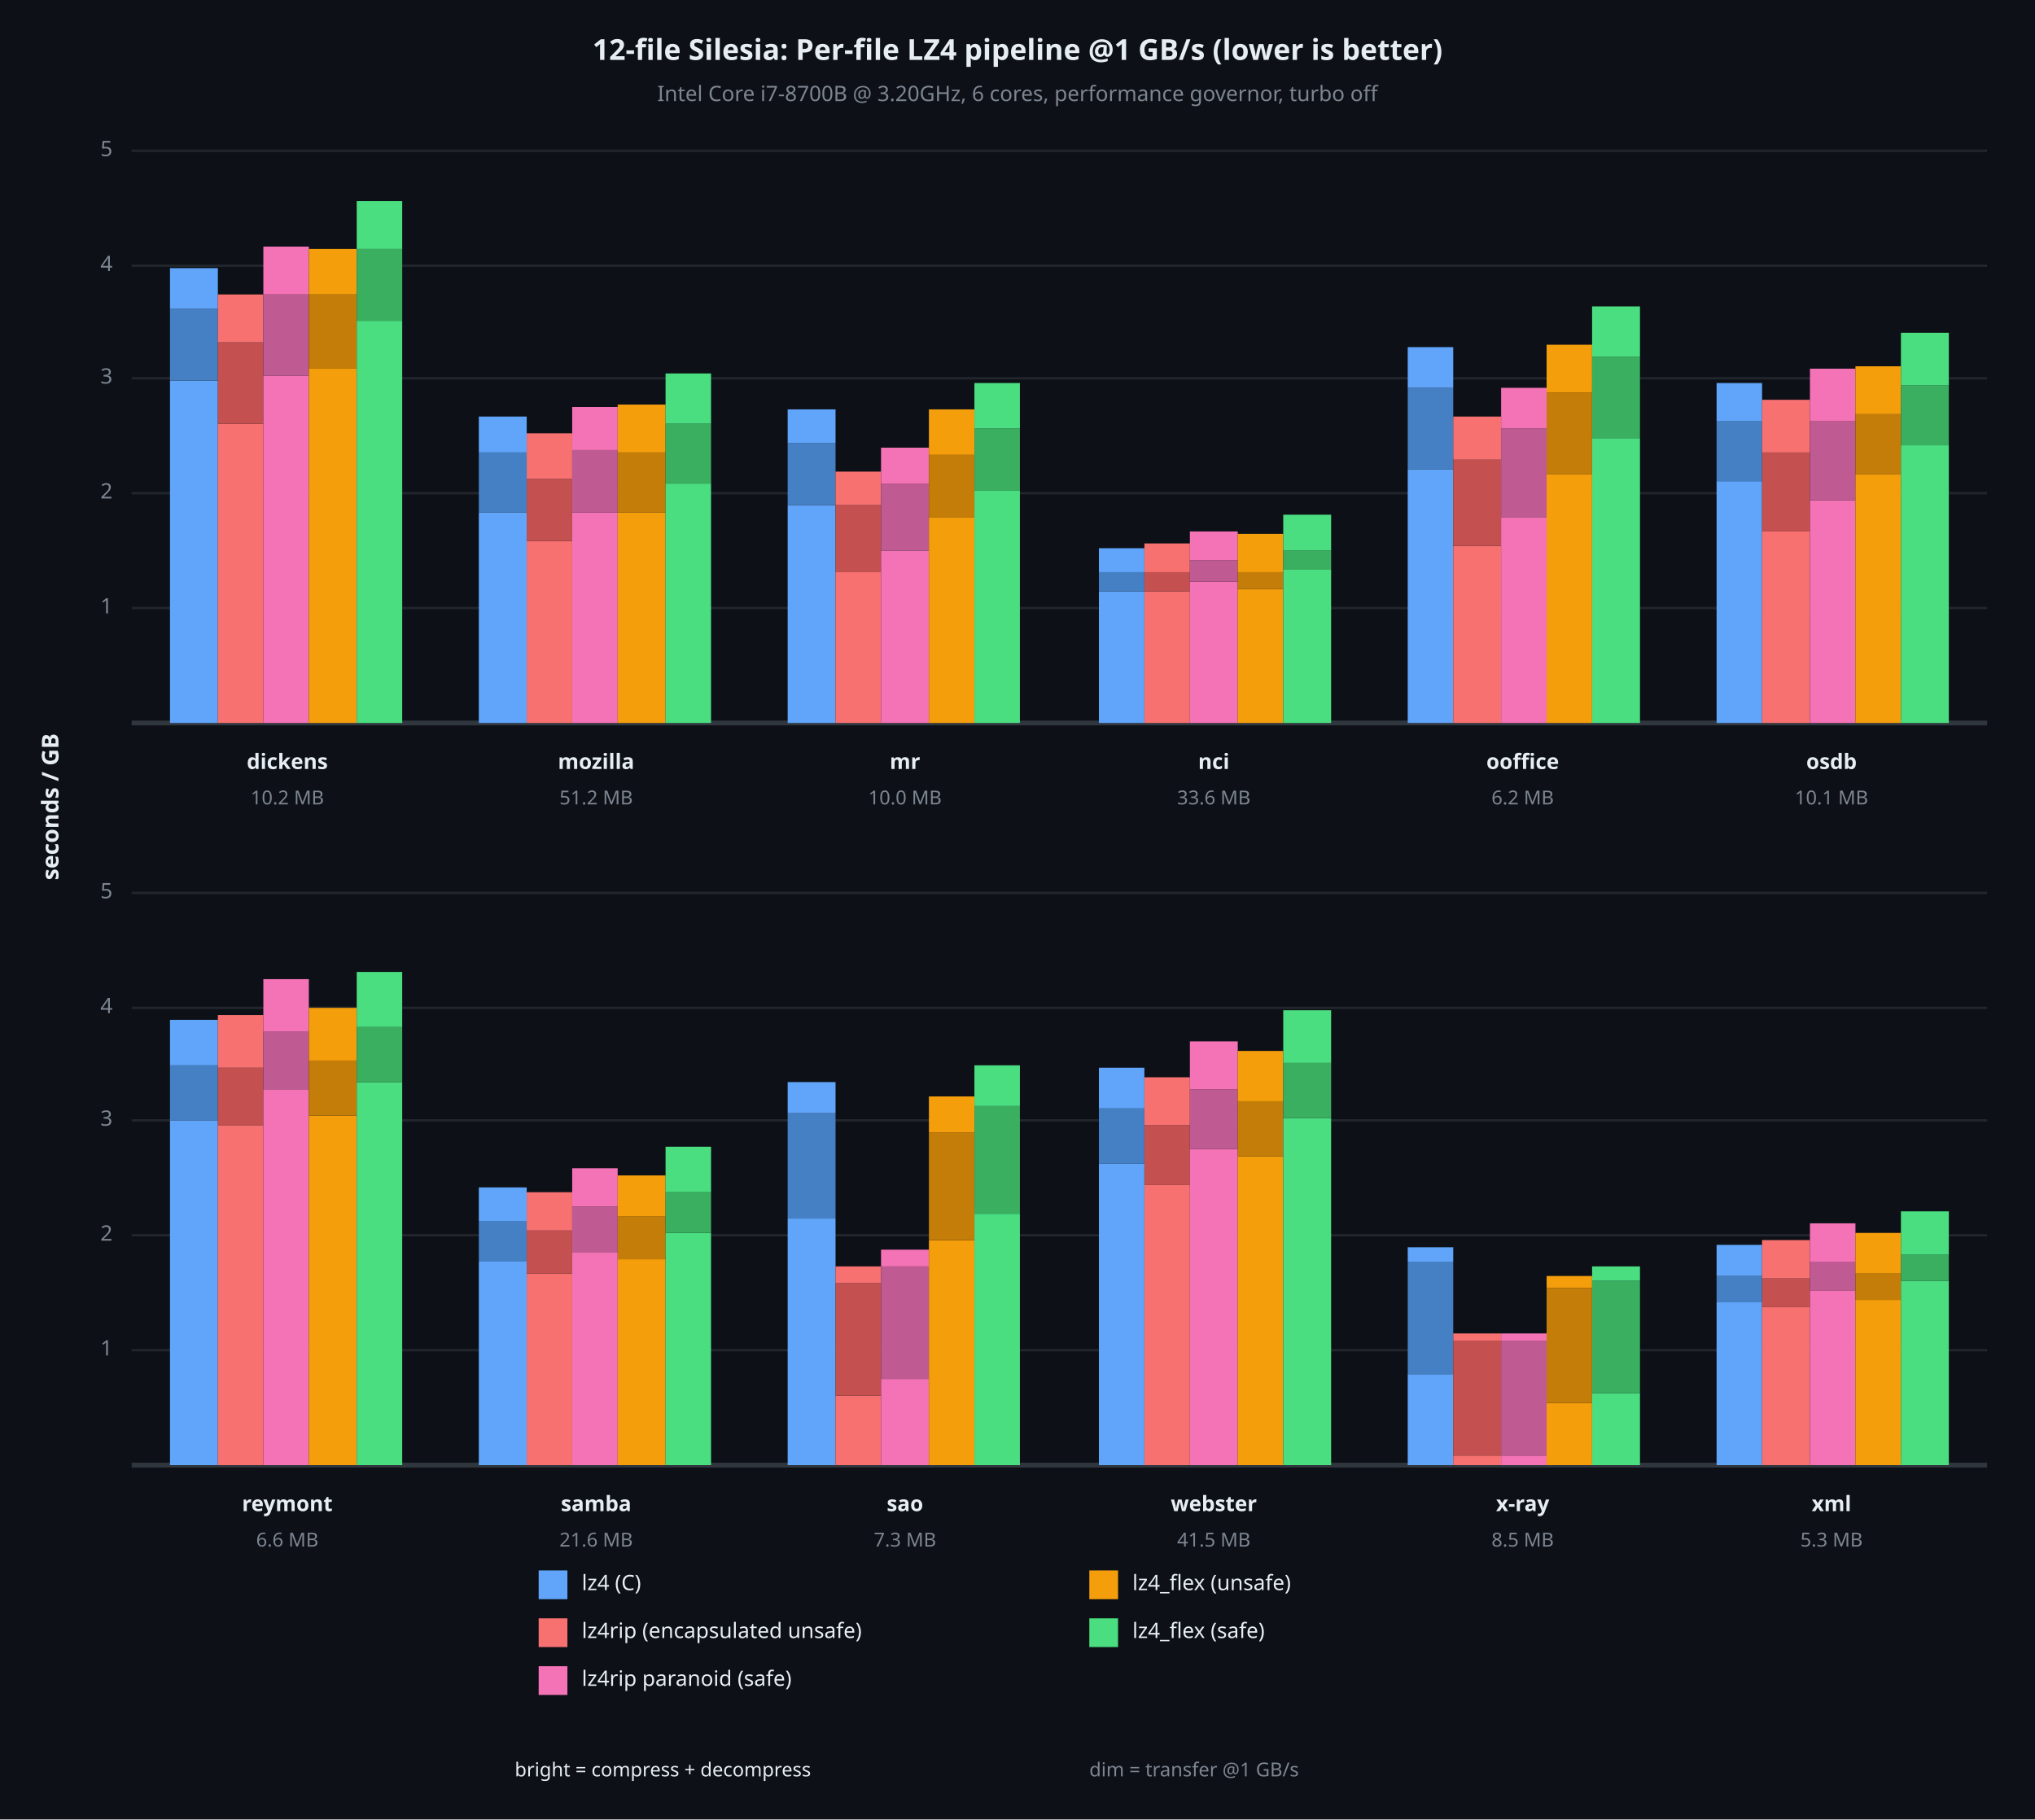
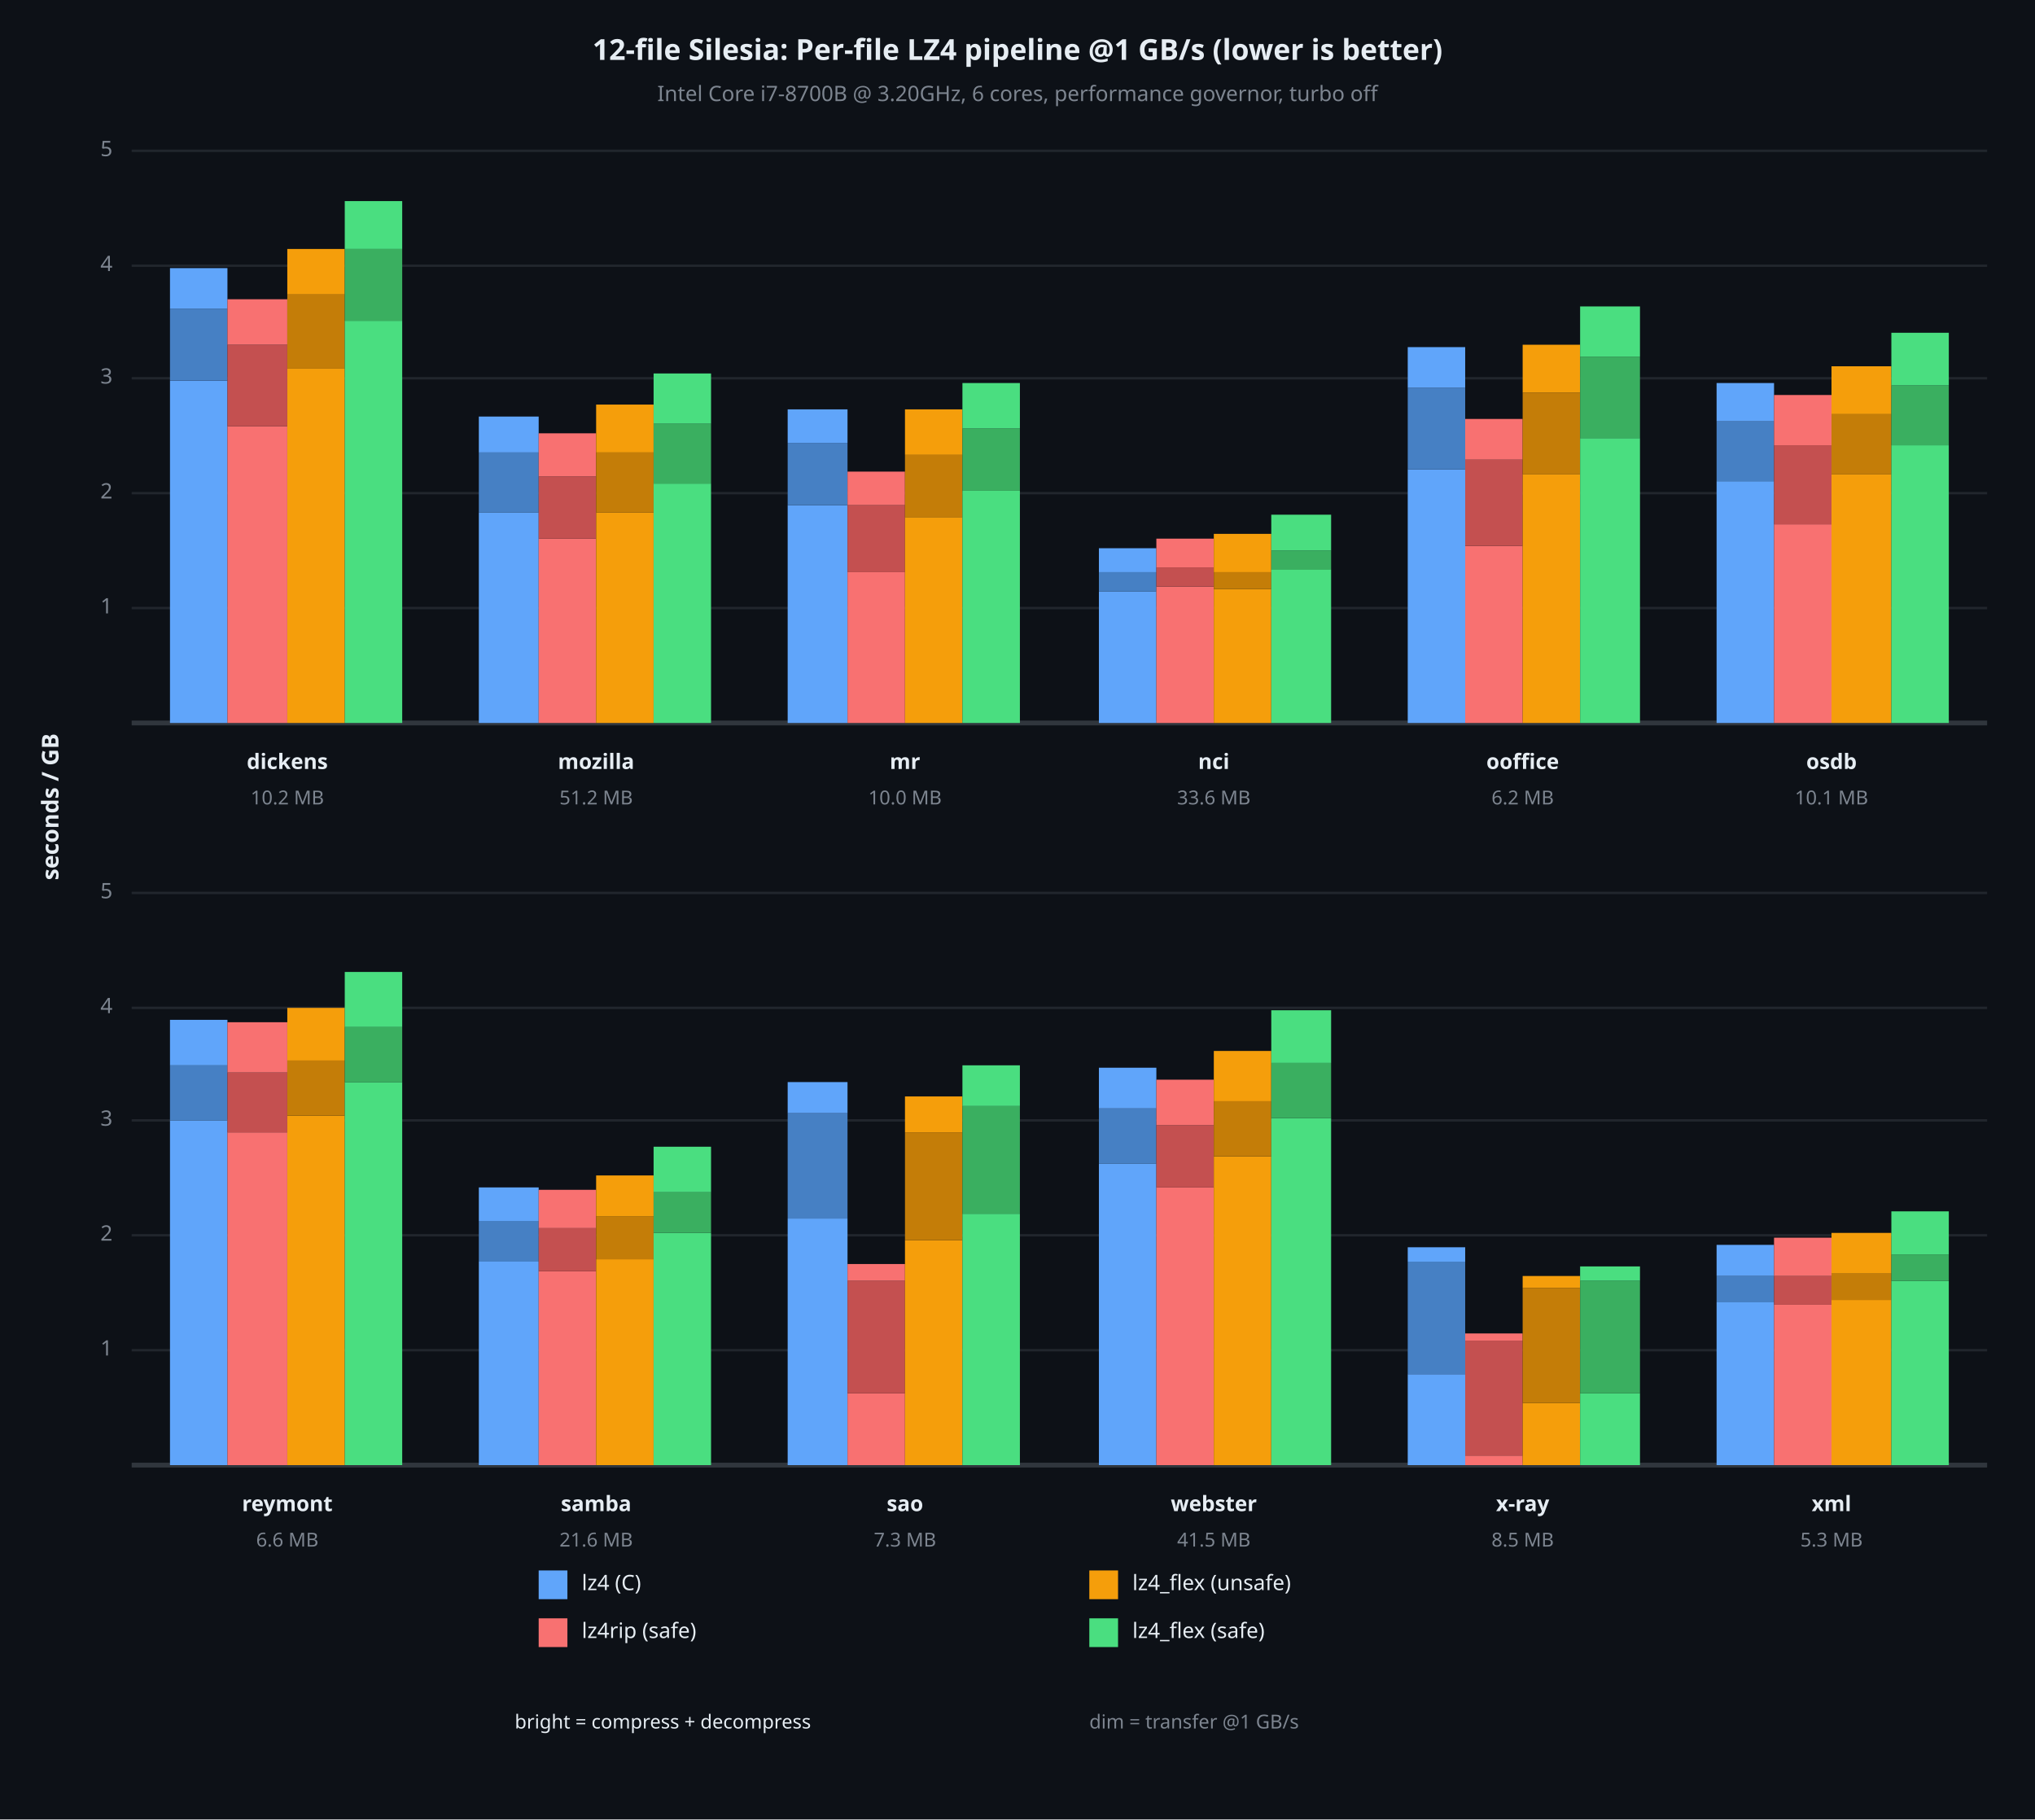
<svg xmlns="http://www.w3.org/2000/svg" viewBox="0 0 850 760" font-family="system-ui, -apple-system, sans-serif">
  <rect x="0" y="0" width="850" height="760" opacity="1" fill="#0D1117" stroke="none" />
  <text x="425" y="22" dy="0.5ex" text-anchor="middle" font-family="sans-serif" font-size="12.097" opacity="1" fill="#E6EDF3" font-weight="bold">
12-file Silesia: Per-file LZ4 pipeline @1 GB/s (lower is better)
</text>
  <text x="425" y="40" dy="0.5ex" text-anchor="middle" font-family="sans-serif" font-size="8.871" opacity="1" fill="#7D8590">
Intel Core i7-8700B @ 3.20GHz, 6 cores, performance governor, turbo off
</text>
  <text x="22" y="337" dy="0.5ex" text-anchor="middle" font-family="sans-serif" font-size="9.677" opacity="1" fill="#E6EDF3" font-weight="bold" transform="rotate(270, 22, 337)">
seconds / GB
</text>
  <polyline fill="none" opacity="1" stroke="#21262D" stroke-width="1" points="55,254 830,254 " />
  <text x="47" y="254" dy="0.5ex" text-anchor="end" font-family="sans-serif" font-size="8.871" opacity="1" fill="#7D8590">
1
</text>
  <polyline fill="none" opacity="1" stroke="#21262D" stroke-width="1" points="55,206 830,206 " />
  <text x="47" y="206" dy="0.5ex" text-anchor="end" font-family="sans-serif" font-size="8.871" opacity="1" fill="#7D8590">
2
</text>
  <polyline fill="none" opacity="1" stroke="#21262D" stroke-width="1" points="55,158 830,158 " />
  <text x="47" y="158" dy="0.5ex" text-anchor="end" font-family="sans-serif" font-size="8.871" opacity="1" fill="#7D8590">
3
</text>
  <polyline fill="none" opacity="1" stroke="#21262D" stroke-width="1" points="55,111 830,111 " />
  <text x="47" y="111" dy="0.5ex" text-anchor="end" font-family="sans-serif" font-size="8.871" opacity="1" fill="#7D8590">
4
</text>
  <polyline fill="none" opacity="1" stroke="#21262D" stroke-width="1" points="55,63 830,63 " />
  <text x="47" y="63" dy="0.5ex" text-anchor="end" font-family="sans-serif" font-size="8.871" opacity="1" fill="#7D8590">
5
</text>
  <polyline fill="none" opacity="1" stroke="#30363D" stroke-width="2" points="55,302 830,302 " />
-   <rect x="71" y="159" width="20" height="143" opacity="1" fill="#60A5FA" stroke="none" />
-   <rect x="71" y="129" width="20" height="30" opacity="1" fill="#4680C4" stroke="none" />
-   <rect x="71" y="112" width="20" height="17" opacity="1" fill="#60A5FA" stroke="none" />
-   <rect x="91" y="177" width="19" height="125" opacity="1" fill="#F87171" stroke="none" />
-   <rect x="91" y="143" width="19" height="34" opacity="1" fill="#C45050" stroke="none" />
-   <rect x="91" y="123" width="19" height="20" opacity="1" fill="#F87171" stroke="none" />
-   <rect x="110" y="157" width="19" height="145" opacity="1" fill="#F472B6" stroke="none" />
-   <rect x="110" y="123" width="19" height="34" opacity="1" fill="#C05A92" stroke="none" />
-   <rect x="110" y="103" width="19" height="20" opacity="1" fill="#F472B6" stroke="none" />
-   <rect x="129" y="154" width="20" height="148" opacity="1" fill="#F59E0B" stroke="none" />
-   <rect x="129" y="123" width="20" height="31" opacity="1" fill="#C47D08" stroke="none" />
-   <rect x="129" y="104" width="20" height="19" opacity="1" fill="#F59E0B" stroke="none" />
-   <rect x="149" y="134" width="19" height="168" opacity="1" fill="#4ADE80" stroke="none" />
-   <rect x="149" y="104" width="19" height="30" opacity="1" fill="#3AAF60" stroke="none" />
-   <rect x="149" y="84" width="19" height="20" opacity="1" fill="#4ADE80" stroke="none" />
+   <rect x="71" y="159" width="24" height="143" opacity="1" fill="#60A5FA" stroke="none" />
+   <rect x="71" y="129" width="24" height="30" opacity="1" fill="#4680C4" stroke="none" />
+   <rect x="71" y="112" width="24" height="17" opacity="1" fill="#60A5FA" stroke="none" />
+   <rect x="95" y="178" width="25" height="124" opacity="1" fill="#F87171" stroke="none" />
+   <rect x="95" y="144" width="25" height="34" opacity="1" fill="#C45050" stroke="none" />
+   <rect x="95" y="125" width="25" height="19" opacity="1" fill="#F87171" stroke="none" />
+   <rect x="120" y="154" width="24" height="148" opacity="1" fill="#F59E0B" stroke="none" />
+   <rect x="120" y="123" width="24" height="31" opacity="1" fill="#C47D08" stroke="none" />
+   <rect x="120" y="104" width="24" height="19" opacity="1" fill="#F59E0B" stroke="none" />
+   <rect x="144" y="134" width="24" height="168" opacity="1" fill="#4ADE80" stroke="none" />
+   <rect x="144" y="104" width="24" height="30" opacity="1" fill="#3AAF60" stroke="none" />
+   <rect x="144" y="84" width="24" height="20" opacity="1" fill="#4ADE80" stroke="none" />
  <text x="120" y="319" dy="0.5ex" text-anchor="middle" font-family="sans-serif" font-size="8.871" opacity="1" fill="#E6EDF3" font-weight="bold">
dickens
</text>
  <text x="120" y="334" dy="0.5ex" text-anchor="middle" font-family="sans-serif" font-size="8.065" opacity="1" fill="#7D8590">
10.2 MB
</text>
-   <rect x="200" y="214" width="20" height="88" opacity="1" fill="#60A5FA" stroke="none" />
-   <rect x="200" y="189" width="20" height="25" opacity="1" fill="#4680C4" stroke="none" />
-   <rect x="200" y="174" width="20" height="15" opacity="1" fill="#60A5FA" stroke="none" />
-   <rect x="220" y="226" width="19" height="76" opacity="1" fill="#F87171" stroke="none" />
-   <rect x="220" y="200" width="19" height="26" opacity="1" fill="#C45050" stroke="none" />
-   <rect x="220" y="181" width="19" height="19" opacity="1" fill="#F87171" stroke="none" />
-   <rect x="239" y="214" width="19" height="88" opacity="1" fill="#F472B6" stroke="none" />
-   <rect x="239" y="188" width="19" height="26" opacity="1" fill="#C05A92" stroke="none" />
-   <rect x="239" y="170" width="19" height="18" opacity="1" fill="#F472B6" stroke="none" />
-   <rect x="258" y="214" width="20" height="88" opacity="1" fill="#F59E0B" stroke="none" />
-   <rect x="258" y="189" width="20" height="25" opacity="1" fill="#C47D08" stroke="none" />
-   <rect x="258" y="169" width="20" height="20" opacity="1" fill="#F59E0B" stroke="none" />
-   <rect x="278" y="202" width="19" height="100" opacity="1" fill="#4ADE80" stroke="none" />
-   <rect x="278" y="177" width="19" height="25" opacity="1" fill="#3AAF60" stroke="none" />
-   <rect x="278" y="156" width="19" height="21" opacity="1" fill="#4ADE80" stroke="none" />
+   <rect x="200" y="214" width="25" height="88" opacity="1" fill="#60A5FA" stroke="none" />
+   <rect x="200" y="189" width="25" height="25" opacity="1" fill="#4680C4" stroke="none" />
+   <rect x="200" y="174" width="25" height="15" opacity="1" fill="#60A5FA" stroke="none" />
+   <rect x="225" y="225" width="24" height="77" opacity="1" fill="#F87171" stroke="none" />
+   <rect x="225" y="199" width="24" height="26" opacity="1" fill="#C45050" stroke="none" />
+   <rect x="225" y="181" width="24" height="18" opacity="1" fill="#F87171" stroke="none" />
+   <rect x="249" y="214" width="24" height="88" opacity="1" fill="#F59E0B" stroke="none" />
+   <rect x="249" y="189" width="24" height="25" opacity="1" fill="#C47D08" stroke="none" />
+   <rect x="249" y="169" width="24" height="20" opacity="1" fill="#F59E0B" stroke="none" />
+   <rect x="273" y="202" width="24" height="100" opacity="1" fill="#4ADE80" stroke="none" />
+   <rect x="273" y="177" width="24" height="25" opacity="1" fill="#3AAF60" stroke="none" />
+   <rect x="273" y="156" width="24" height="21" opacity="1" fill="#4ADE80" stroke="none" />
  <text x="249" y="319" dy="0.5ex" text-anchor="middle" font-family="sans-serif" font-size="8.871" opacity="1" fill="#E6EDF3" font-weight="bold">
mozilla
</text>
  <text x="249" y="334" dy="0.5ex" text-anchor="middle" font-family="sans-serif" font-size="8.065" opacity="1" fill="#7D8590">
51.2 MB
</text>
-   <rect x="329" y="211" width="20" height="91" opacity="1" fill="#60A5FA" stroke="none" />
-   <rect x="329" y="185" width="20" height="26" opacity="1" fill="#4680C4" stroke="none" />
-   <rect x="329" y="171" width="20" height="14" opacity="1" fill="#60A5FA" stroke="none" />
-   <rect x="349" y="239" width="19" height="63" opacity="1" fill="#F87171" stroke="none" />
-   <rect x="349" y="211" width="19" height="28" opacity="1" fill="#C45050" stroke="none" />
-   <rect x="349" y="197" width="19" height="14" opacity="1" fill="#F87171" stroke="none" />
-   <rect x="368" y="230" width="20" height="72" opacity="1" fill="#F472B6" stroke="none" />
-   <rect x="368" y="202" width="20" height="28" opacity="1" fill="#C05A92" stroke="none" />
-   <rect x="368" y="187" width="20" height="15" opacity="1" fill="#F472B6" stroke="none" />
-   <rect x="388" y="216" width="19" height="86" opacity="1" fill="#F59E0B" stroke="none" />
-   <rect x="388" y="190" width="19" height="26" opacity="1" fill="#C47D08" stroke="none" />
-   <rect x="388" y="171" width="19" height="19" opacity="1" fill="#F59E0B" stroke="none" />
-   <rect x="407" y="205" width="19" height="97" opacity="1" fill="#4ADE80" stroke="none" />
-   <rect x="407" y="179" width="19" height="26" opacity="1" fill="#3AAF60" stroke="none" />
-   <rect x="407" y="160" width="19" height="19" opacity="1" fill="#4ADE80" stroke="none" />
+   <rect x="329" y="211" width="25" height="91" opacity="1" fill="#60A5FA" stroke="none" />
+   <rect x="329" y="185" width="25" height="26" opacity="1" fill="#4680C4" stroke="none" />
+   <rect x="329" y="171" width="25" height="14" opacity="1" fill="#60A5FA" stroke="none" />
+   <rect x="354" y="239" width="24" height="63" opacity="1" fill="#F87171" stroke="none" />
+   <rect x="354" y="211" width="24" height="28" opacity="1" fill="#C45050" stroke="none" />
+   <rect x="354" y="197" width="24" height="14" opacity="1" fill="#F87171" stroke="none" />
+   <rect x="378" y="216" width="24" height="86" opacity="1" fill="#F59E0B" stroke="none" />
+   <rect x="378" y="190" width="24" height="26" opacity="1" fill="#C47D08" stroke="none" />
+   <rect x="378" y="171" width="24" height="19" opacity="1" fill="#F59E0B" stroke="none" />
+   <rect x="402" y="205" width="24" height="97" opacity="1" fill="#4ADE80" stroke="none" />
+   <rect x="402" y="179" width="24" height="26" opacity="1" fill="#3AAF60" stroke="none" />
+   <rect x="402" y="160" width="24" height="19" opacity="1" fill="#4ADE80" stroke="none" />
  <text x="378" y="319" dy="0.5ex" text-anchor="middle" font-family="sans-serif" font-size="8.871" opacity="1" fill="#E6EDF3" font-weight="bold">
mr
</text>
  <text x="378" y="334" dy="0.5ex" text-anchor="middle" font-family="sans-serif" font-size="8.065" opacity="1" fill="#7D8590">
10.0 MB
</text>
-   <rect x="459" y="247" width="19" height="55" opacity="1" fill="#60A5FA" stroke="none" />
-   <rect x="459" y="239" width="19" height="8" opacity="1" fill="#4680C4" stroke="none" />
-   <rect x="459" y="229" width="19" height="10" opacity="1" fill="#60A5FA" stroke="none" />
-   <rect x="478" y="247" width="19" height="55" opacity="1" fill="#F87171" stroke="none" />
-   <rect x="478" y="239" width="19" height="8" opacity="1" fill="#C45050" stroke="none" />
-   <rect x="478" y="227" width="19" height="12" opacity="1" fill="#F87171" stroke="none" />
-   <rect x="497" y="243" width="20" height="59" opacity="1" fill="#F472B6" stroke="none" />
-   <rect x="497" y="234" width="20" height="9" opacity="1" fill="#C05A92" stroke="none" />
-   <rect x="497" y="222" width="20" height="12" opacity="1" fill="#F472B6" stroke="none" />
-   <rect x="517" y="246" width="19" height="56" opacity="1" fill="#F59E0B" stroke="none" />
-   <rect x="517" y="239" width="19" height="7" opacity="1" fill="#C47D08" stroke="none" />
-   <rect x="517" y="223" width="19" height="16" opacity="1" fill="#F59E0B" stroke="none" />
-   <rect x="536" y="238" width="20" height="64" opacity="1" fill="#4ADE80" stroke="none" />
-   <rect x="536" y="230" width="20" height="8" opacity="1" fill="#3AAF60" stroke="none" />
-   <rect x="536" y="215" width="20" height="15" opacity="1" fill="#4ADE80" stroke="none" />
+   <rect x="459" y="247" width="24" height="55" opacity="1" fill="#60A5FA" stroke="none" />
+   <rect x="459" y="239" width="24" height="8" opacity="1" fill="#4680C4" stroke="none" />
+   <rect x="459" y="229" width="24" height="10" opacity="1" fill="#60A5FA" stroke="none" />
+   <rect x="483" y="245" width="24" height="57" opacity="1" fill="#F87171" stroke="none" />
+   <rect x="483" y="237" width="24" height="8" opacity="1" fill="#C45050" stroke="none" />
+   <rect x="483" y="225" width="24" height="12" opacity="1" fill="#F87171" stroke="none" />
+   <rect x="507" y="246" width="24" height="56" opacity="1" fill="#F59E0B" stroke="none" />
+   <rect x="507" y="239" width="24" height="7" opacity="1" fill="#C47D08" stroke="none" />
+   <rect x="507" y="223" width="24" height="16" opacity="1" fill="#F59E0B" stroke="none" />
+   <rect x="531" y="238" width="25" height="64" opacity="1" fill="#4ADE80" stroke="none" />
+   <rect x="531" y="230" width="25" height="8" opacity="1" fill="#3AAF60" stroke="none" />
+   <rect x="531" y="215" width="25" height="15" opacity="1" fill="#4ADE80" stroke="none" />
  <text x="507" y="319" dy="0.5ex" text-anchor="middle" font-family="sans-serif" font-size="8.871" opacity="1" fill="#E6EDF3" font-weight="bold">
nci
</text>
  <text x="507" y="334" dy="0.5ex" text-anchor="middle" font-family="sans-serif" font-size="8.065" opacity="1" fill="#7D8590">
33.6 MB
</text>
-   <rect x="588" y="196" width="19" height="106" opacity="1" fill="#60A5FA" stroke="none" />
-   <rect x="588" y="162" width="19" height="34" opacity="1" fill="#4680C4" stroke="none" />
-   <rect x="588" y="145" width="19" height="17" opacity="1" fill="#60A5FA" stroke="none" />
-   <rect x="607" y="228" width="20" height="74" opacity="1" fill="#F87171" stroke="none" />
-   <rect x="607" y="192" width="20" height="36" opacity="1" fill="#C45050" stroke="none" />
-   <rect x="607" y="174" width="20" height="18" opacity="1" fill="#F87171" stroke="none" />
-   <rect x="627" y="216" width="19" height="86" opacity="1" fill="#F472B6" stroke="none" />
-   <rect x="627" y="179" width="19" height="37" opacity="1" fill="#C05A92" stroke="none" />
-   <rect x="627" y="162" width="19" height="17" opacity="1" fill="#F472B6" stroke="none" />
-   <rect x="646" y="198" width="19" height="104" opacity="1" fill="#F59E0B" stroke="none" />
-   <rect x="646" y="164" width="19" height="34" opacity="1" fill="#C47D08" stroke="none" />
-   <rect x="646" y="144" width="19" height="20" opacity="1" fill="#F59E0B" stroke="none" />
-   <rect x="665" y="183" width="20" height="119" opacity="1" fill="#4ADE80" stroke="none" />
-   <rect x="665" y="149" width="20" height="34" opacity="1" fill="#3AAF60" stroke="none" />
-   <rect x="665" y="128" width="20" height="21" opacity="1" fill="#4ADE80" stroke="none" />
+   <rect x="588" y="196" width="24" height="106" opacity="1" fill="#60A5FA" stroke="none" />
+   <rect x="588" y="162" width="24" height="34" opacity="1" fill="#4680C4" stroke="none" />
+   <rect x="588" y="145" width="24" height="17" opacity="1" fill="#60A5FA" stroke="none" />
+   <rect x="612" y="228" width="24" height="74" opacity="1" fill="#F87171" stroke="none" />
+   <rect x="612" y="192" width="24" height="36" opacity="1" fill="#C45050" stroke="none" />
+   <rect x="612" y="175" width="24" height="17" opacity="1" fill="#F87171" stroke="none" />
+   <rect x="636" y="198" width="24" height="104" opacity="1" fill="#F59E0B" stroke="none" />
+   <rect x="636" y="164" width="24" height="34" opacity="1" fill="#C47D08" stroke="none" />
+   <rect x="636" y="144" width="24" height="20" opacity="1" fill="#F59E0B" stroke="none" />
+   <rect x="660" y="183" width="25" height="119" opacity="1" fill="#4ADE80" stroke="none" />
+   <rect x="660" y="149" width="25" height="34" opacity="1" fill="#3AAF60" stroke="none" />
+   <rect x="660" y="128" width="25" height="21" opacity="1" fill="#4ADE80" stroke="none" />
  <text x="636" y="319" dy="0.5ex" text-anchor="middle" font-family="sans-serif" font-size="8.871" opacity="1" fill="#E6EDF3" font-weight="bold">
ooffice
</text>
  <text x="636" y="334" dy="0.5ex" text-anchor="middle" font-family="sans-serif" font-size="8.065" opacity="1" fill="#7D8590">
6.2 MB
</text>
-   <rect x="717" y="201" width="19" height="101" opacity="1" fill="#60A5FA" stroke="none" />
-   <rect x="717" y="176" width="19" height="25" opacity="1" fill="#4680C4" stroke="none" />
-   <rect x="717" y="160" width="19" height="16" opacity="1" fill="#60A5FA" stroke="none" />
-   <rect x="736" y="222" width="20" height="80" opacity="1" fill="#F87171" stroke="none" />
-   <rect x="736" y="189" width="20" height="33" opacity="1" fill="#C45050" stroke="none" />
-   <rect x="736" y="167" width="20" height="22" opacity="1" fill="#F87171" stroke="none" />
-   <rect x="756" y="209" width="19" height="93" opacity="1" fill="#F472B6" stroke="none" />
-   <rect x="756" y="176" width="19" height="33" opacity="1" fill="#C05A92" stroke="none" />
-   <rect x="756" y="154" width="19" height="22" opacity="1" fill="#F472B6" stroke="none" />
-   <rect x="775" y="198" width="19" height="104" opacity="1" fill="#F59E0B" stroke="none" />
-   <rect x="775" y="173" width="19" height="25" opacity="1" fill="#C47D08" stroke="none" />
-   <rect x="775" y="153" width="19" height="20" opacity="1" fill="#F59E0B" stroke="none" />
-   <rect x="794" y="186" width="20" height="116" opacity="1" fill="#4ADE80" stroke="none" />
-   <rect x="794" y="161" width="20" height="25" opacity="1" fill="#3AAF60" stroke="none" />
-   <rect x="794" y="139" width="20" height="22" opacity="1" fill="#4ADE80" stroke="none" />
+   <rect x="717" y="201" width="24" height="101" opacity="1" fill="#60A5FA" stroke="none" />
+   <rect x="717" y="176" width="24" height="25" opacity="1" fill="#4680C4" stroke="none" />
+   <rect x="717" y="160" width="24" height="16" opacity="1" fill="#60A5FA" stroke="none" />
+   <rect x="741" y="219" width="24" height="83" opacity="1" fill="#F87171" stroke="none" />
+   <rect x="741" y="186" width="24" height="33" opacity="1" fill="#C45050" stroke="none" />
+   <rect x="741" y="165" width="24" height="21" opacity="1" fill="#F87171" stroke="none" />
+   <rect x="765" y="198" width="25" height="104" opacity="1" fill="#F59E0B" stroke="none" />
+   <rect x="765" y="173" width="25" height="25" opacity="1" fill="#C47D08" stroke="none" />
+   <rect x="765" y="153" width="25" height="20" opacity="1" fill="#F59E0B" stroke="none" />
+   <rect x="790" y="186" width="24" height="116" opacity="1" fill="#4ADE80" stroke="none" />
+   <rect x="790" y="161" width="24" height="25" opacity="1" fill="#3AAF60" stroke="none" />
+   <rect x="790" y="139" width="24" height="22" opacity="1" fill="#4ADE80" stroke="none" />
  <text x="765" y="319" dy="0.5ex" text-anchor="middle" font-family="sans-serif" font-size="8.871" opacity="1" fill="#E6EDF3" font-weight="bold">
osdb
</text>
  <text x="765" y="334" dy="0.5ex" text-anchor="middle" font-family="sans-serif" font-size="8.065" opacity="1" fill="#7D8590">
10.1 MB
</text>
  <polyline fill="none" opacity="1" stroke="#21262D" stroke-width="1" points="55,564 830,564 " />
  <text x="47" y="564" dy="0.5ex" text-anchor="end" font-family="sans-serif" font-size="8.871" opacity="1" fill="#7D8590">
1
</text>
  <polyline fill="none" opacity="1" stroke="#21262D" stroke-width="1" points="55,516 830,516 " />
  <text x="47" y="516" dy="0.5ex" text-anchor="end" font-family="sans-serif" font-size="8.871" opacity="1" fill="#7D8590">
2
</text>
  <polyline fill="none" opacity="1" stroke="#21262D" stroke-width="1" points="55,468 830,468 " />
  <text x="47" y="468" dy="0.5ex" text-anchor="end" font-family="sans-serif" font-size="8.871" opacity="1" fill="#7D8590">
3
</text>
  <polyline fill="none" opacity="1" stroke="#21262D" stroke-width="1" points="55,421 830,421 " />
  <text x="47" y="421" dy="0.5ex" text-anchor="end" font-family="sans-serif" font-size="8.871" opacity="1" fill="#7D8590">
4
</text>
  <polyline fill="none" opacity="1" stroke="#21262D" stroke-width="1" points="55,373 830,373 " />
  <text x="47" y="373" dy="0.5ex" text-anchor="end" font-family="sans-serif" font-size="8.871" opacity="1" fill="#7D8590">
5
</text>
  <polyline fill="none" opacity="1" stroke="#30363D" stroke-width="2" points="55,612 830,612 " />
-   <rect x="71" y="468" width="20" height="144" opacity="1" fill="#60A5FA" stroke="none" />
-   <rect x="71" y="445" width="20" height="23" opacity="1" fill="#4680C4" stroke="none" />
-   <rect x="71" y="426" width="20" height="19" opacity="1" fill="#60A5FA" stroke="none" />
-   <rect x="91" y="470" width="19" height="142" opacity="1" fill="#F87171" stroke="none" />
-   <rect x="91" y="446" width="19" height="24" opacity="1" fill="#C45050" stroke="none" />
-   <rect x="91" y="424" width="19" height="22" opacity="1" fill="#F87171" stroke="none" />
-   <rect x="110" y="455" width="19" height="157" opacity="1" fill="#F472B6" stroke="none" />
-   <rect x="110" y="431" width="19" height="24" opacity="1" fill="#C05A92" stroke="none" />
-   <rect x="110" y="409" width="19" height="22" opacity="1" fill="#F472B6" stroke="none" />
-   <rect x="129" y="466" width="20" height="146" opacity="1" fill="#F59E0B" stroke="none" />
-   <rect x="129" y="443" width="20" height="23" opacity="1" fill="#C47D08" stroke="none" />
-   <rect x="129" y="421" width="20" height="22" opacity="1" fill="#F59E0B" stroke="none" />
-   <rect x="149" y="452" width="19" height="160" opacity="1" fill="#4ADE80" stroke="none" />
-   <rect x="149" y="429" width="19" height="23" opacity="1" fill="#3AAF60" stroke="none" />
-   <rect x="149" y="406" width="19" height="23" opacity="1" fill="#4ADE80" stroke="none" />
+   <rect x="71" y="468" width="24" height="144" opacity="1" fill="#60A5FA" stroke="none" />
+   <rect x="71" y="445" width="24" height="23" opacity="1" fill="#4680C4" stroke="none" />
+   <rect x="71" y="426" width="24" height="19" opacity="1" fill="#60A5FA" stroke="none" />
+   <rect x="95" y="473" width="25" height="139" opacity="1" fill="#F87171" stroke="none" />
+   <rect x="95" y="448" width="25" height="25" opacity="1" fill="#C45050" stroke="none" />
+   <rect x="95" y="427" width="25" height="21" opacity="1" fill="#F87171" stroke="none" />
+   <rect x="120" y="466" width="24" height="146" opacity="1" fill="#F59E0B" stroke="none" />
+   <rect x="120" y="443" width="24" height="23" opacity="1" fill="#C47D08" stroke="none" />
+   <rect x="120" y="421" width="24" height="22" opacity="1" fill="#F59E0B" stroke="none" />
+   <rect x="144" y="452" width="24" height="160" opacity="1" fill="#4ADE80" stroke="none" />
+   <rect x="144" y="429" width="24" height="23" opacity="1" fill="#3AAF60" stroke="none" />
+   <rect x="144" y="406" width="24" height="23" opacity="1" fill="#4ADE80" stroke="none" />
  <text x="120" y="629" dy="0.5ex" text-anchor="middle" font-family="sans-serif" font-size="8.871" opacity="1" fill="#E6EDF3" font-weight="bold">
reymont
</text>
  <text x="120" y="644" dy="0.5ex" text-anchor="middle" font-family="sans-serif" font-size="8.065" opacity="1" fill="#7D8590">
6.6 MB
</text>
-   <rect x="200" y="527" width="20" height="85" opacity="1" fill="#60A5FA" stroke="none" />
-   <rect x="200" y="510" width="20" height="17" opacity="1" fill="#4680C4" stroke="none" />
-   <rect x="200" y="496" width="20" height="14" opacity="1" fill="#60A5FA" stroke="none" />
-   <rect x="220" y="532" width="19" height="80" opacity="1" fill="#F87171" stroke="none" />
-   <rect x="220" y="514" width="19" height="18" opacity="1" fill="#C45050" stroke="none" />
-   <rect x="220" y="498" width="19" height="16" opacity="1" fill="#F87171" stroke="none" />
-   <rect x="239" y="523" width="19" height="89" opacity="1" fill="#F472B6" stroke="none" />
-   <rect x="239" y="504" width="19" height="19" opacity="1" fill="#C05A92" stroke="none" />
-   <rect x="239" y="488" width="19" height="16" opacity="1" fill="#F472B6" stroke="none" />
-   <rect x="258" y="526" width="20" height="86" opacity="1" fill="#F59E0B" stroke="none" />
-   <rect x="258" y="508" width="20" height="18" opacity="1" fill="#C47D08" stroke="none" />
-   <rect x="258" y="491" width="20" height="17" opacity="1" fill="#F59E0B" stroke="none" />
-   <rect x="278" y="515" width="19" height="97" opacity="1" fill="#4ADE80" stroke="none" />
-   <rect x="278" y="498" width="19" height="17" opacity="1" fill="#3AAF60" stroke="none" />
-   <rect x="278" y="479" width="19" height="19" opacity="1" fill="#4ADE80" stroke="none" />
+   <rect x="200" y="527" width="25" height="85" opacity="1" fill="#60A5FA" stroke="none" />
+   <rect x="200" y="510" width="25" height="17" opacity="1" fill="#4680C4" stroke="none" />
+   <rect x="200" y="496" width="25" height="14" opacity="1" fill="#60A5FA" stroke="none" />
+   <rect x="225" y="531" width="24" height="81" opacity="1" fill="#F87171" stroke="none" />
+   <rect x="225" y="513" width="24" height="18" opacity="1" fill="#C45050" stroke="none" />
+   <rect x="225" y="497" width="24" height="16" opacity="1" fill="#F87171" stroke="none" />
+   <rect x="249" y="526" width="24" height="86" opacity="1" fill="#F59E0B" stroke="none" />
+   <rect x="249" y="508" width="24" height="18" opacity="1" fill="#C47D08" stroke="none" />
+   <rect x="249" y="491" width="24" height="17" opacity="1" fill="#F59E0B" stroke="none" />
+   <rect x="273" y="515" width="24" height="97" opacity="1" fill="#4ADE80" stroke="none" />
+   <rect x="273" y="498" width="24" height="17" opacity="1" fill="#3AAF60" stroke="none" />
+   <rect x="273" y="479" width="24" height="19" opacity="1" fill="#4ADE80" stroke="none" />
  <text x="249" y="629" dy="0.5ex" text-anchor="middle" font-family="sans-serif" font-size="8.871" opacity="1" fill="#E6EDF3" font-weight="bold">
samba
</text>
  <text x="249" y="644" dy="0.5ex" text-anchor="middle" font-family="sans-serif" font-size="8.065" opacity="1" fill="#7D8590">
21.6 MB
</text>
-   <rect x="329" y="509" width="20" height="103" opacity="1" fill="#60A5FA" stroke="none" />
-   <rect x="329" y="465" width="20" height="44" opacity="1" fill="#4680C4" stroke="none" />
-   <rect x="329" y="452" width="20" height="13" opacity="1" fill="#60A5FA" stroke="none" />
-   <rect x="349" y="583" width="19" height="29" opacity="1" fill="#F87171" stroke="none" />
-   <rect x="349" y="536" width="19" height="47" opacity="1" fill="#C45050" stroke="none" />
-   <rect x="349" y="529" width="19" height="7" opacity="1" fill="#F87171" stroke="none" />
-   <rect x="368" y="576" width="20" height="36" opacity="1" fill="#F472B6" stroke="none" />
-   <rect x="368" y="529" width="20" height="47" opacity="1" fill="#C05A92" stroke="none" />
-   <rect x="368" y="522" width="20" height="7" opacity="1" fill="#F472B6" stroke="none" />
-   <rect x="388" y="518" width="19" height="94" opacity="1" fill="#F59E0B" stroke="none" />
-   <rect x="388" y="473" width="19" height="45" opacity="1" fill="#C47D08" stroke="none" />
-   <rect x="388" y="458" width="19" height="15" opacity="1" fill="#F59E0B" stroke="none" />
-   <rect x="407" y="507" width="19" height="105" opacity="1" fill="#4ADE80" stroke="none" />
-   <rect x="407" y="462" width="19" height="45" opacity="1" fill="#3AAF60" stroke="none" />
-   <rect x="407" y="445" width="19" height="17" opacity="1" fill="#4ADE80" stroke="none" />
+   <rect x="329" y="509" width="25" height="103" opacity="1" fill="#60A5FA" stroke="none" />
+   <rect x="329" y="465" width="25" height="44" opacity="1" fill="#4680C4" stroke="none" />
+   <rect x="329" y="452" width="25" height="13" opacity="1" fill="#60A5FA" stroke="none" />
+   <rect x="354" y="582" width="24" height="30" opacity="1" fill="#F87171" stroke="none" />
+   <rect x="354" y="535" width="24" height="47" opacity="1" fill="#C45050" stroke="none" />
+   <rect x="354" y="528" width="24" height="7" opacity="1" fill="#F87171" stroke="none" />
+   <rect x="378" y="518" width="24" height="94" opacity="1" fill="#F59E0B" stroke="none" />
+   <rect x="378" y="473" width="24" height="45" opacity="1" fill="#C47D08" stroke="none" />
+   <rect x="378" y="458" width="24" height="15" opacity="1" fill="#F59E0B" stroke="none" />
+   <rect x="402" y="507" width="24" height="105" opacity="1" fill="#4ADE80" stroke="none" />
+   <rect x="402" y="462" width="24" height="45" opacity="1" fill="#3AAF60" stroke="none" />
+   <rect x="402" y="445" width="24" height="17" opacity="1" fill="#4ADE80" stroke="none" />
  <text x="378" y="629" dy="0.5ex" text-anchor="middle" font-family="sans-serif" font-size="8.871" opacity="1" fill="#E6EDF3" font-weight="bold">
sao
</text>
  <text x="378" y="644" dy="0.5ex" text-anchor="middle" font-family="sans-serif" font-size="8.065" opacity="1" fill="#7D8590">
7.3 MB
</text>
-   <rect x="459" y="486" width="19" height="126" opacity="1" fill="#60A5FA" stroke="none" />
-   <rect x="459" y="463" width="19" height="23" opacity="1" fill="#4680C4" stroke="none" />
-   <rect x="459" y="446" width="19" height="17" opacity="1" fill="#60A5FA" stroke="none" />
-   <rect x="478" y="495" width="19" height="117" opacity="1" fill="#F87171" stroke="none" />
-   <rect x="478" y="470" width="19" height="25" opacity="1" fill="#C45050" stroke="none" />
-   <rect x="478" y="450" width="19" height="20" opacity="1" fill="#F87171" stroke="none" />
-   <rect x="497" y="480" width="20" height="132" opacity="1" fill="#F472B6" stroke="none" />
-   <rect x="497" y="455" width="20" height="25" opacity="1" fill="#C05A92" stroke="none" />
-   <rect x="497" y="435" width="20" height="20" opacity="1" fill="#F472B6" stroke="none" />
-   <rect x="517" y="483" width="19" height="129" opacity="1" fill="#F59E0B" stroke="none" />
-   <rect x="517" y="460" width="19" height="23" opacity="1" fill="#C47D08" stroke="none" />
-   <rect x="517" y="439" width="19" height="21" opacity="1" fill="#F59E0B" stroke="none" />
-   <rect x="536" y="467" width="20" height="145" opacity="1" fill="#4ADE80" stroke="none" />
-   <rect x="536" y="444" width="20" height="23" opacity="1" fill="#3AAF60" stroke="none" />
-   <rect x="536" y="422" width="20" height="22" opacity="1" fill="#4ADE80" stroke="none" />
+   <rect x="459" y="486" width="24" height="126" opacity="1" fill="#60A5FA" stroke="none" />
+   <rect x="459" y="463" width="24" height="23" opacity="1" fill="#4680C4" stroke="none" />
+   <rect x="459" y="446" width="24" height="17" opacity="1" fill="#60A5FA" stroke="none" />
+   <rect x="483" y="496" width="24" height="116" opacity="1" fill="#F87171" stroke="none" />
+   <rect x="483" y="470" width="24" height="26" opacity="1" fill="#C45050" stroke="none" />
+   <rect x="483" y="451" width="24" height="19" opacity="1" fill="#F87171" stroke="none" />
+   <rect x="507" y="483" width="24" height="129" opacity="1" fill="#F59E0B" stroke="none" />
+   <rect x="507" y="460" width="24" height="23" opacity="1" fill="#C47D08" stroke="none" />
+   <rect x="507" y="439" width="24" height="21" opacity="1" fill="#F59E0B" stroke="none" />
+   <rect x="531" y="467" width="25" height="145" opacity="1" fill="#4ADE80" stroke="none" />
+   <rect x="531" y="444" width="25" height="23" opacity="1" fill="#3AAF60" stroke="none" />
+   <rect x="531" y="422" width="25" height="22" opacity="1" fill="#4ADE80" stroke="none" />
  <text x="507" y="629" dy="0.5ex" text-anchor="middle" font-family="sans-serif" font-size="8.871" opacity="1" fill="#E6EDF3" font-weight="bold">
webster
</text>
  <text x="507" y="644" dy="0.5ex" text-anchor="middle" font-family="sans-serif" font-size="8.065" opacity="1" fill="#7D8590">
41.5 MB
</text>
-   <rect x="588" y="574" width="19" height="38" opacity="1" fill="#60A5FA" stroke="none" />
-   <rect x="588" y="527" width="19" height="47" opacity="1" fill="#4680C4" stroke="none" />
-   <rect x="588" y="521" width="19" height="6" opacity="1" fill="#60A5FA" stroke="none" />
-   <rect x="607" y="608" width="20" height="4" opacity="1" fill="#F87171" stroke="none" />
-   <rect x="607" y="560" width="20" height="48" opacity="1" fill="#C45050" stroke="none" />
-   <rect x="607" y="557" width="20" height="3" opacity="1" fill="#F87171" stroke="none" />
-   <rect x="627" y="608" width="19" height="4" opacity="1" fill="#F472B6" stroke="none" />
-   <rect x="627" y="560" width="19" height="48" opacity="1" fill="#C05A92" stroke="none" />
-   <rect x="627" y="557" width="19" height="3" opacity="1" fill="#F472B6" stroke="none" />
-   <rect x="646" y="586" width="19" height="26" opacity="1" fill="#F59E0B" stroke="none" />
-   <rect x="646" y="538" width="19" height="48" opacity="1" fill="#C47D08" stroke="none" />
-   <rect x="646" y="533" width="19" height="5" opacity="1" fill="#F59E0B" stroke="none" />
-   <rect x="665" y="582" width="20" height="30" opacity="1" fill="#4ADE80" stroke="none" />
-   <rect x="665" y="535" width="20" height="47" opacity="1" fill="#3AAF60" stroke="none" />
-   <rect x="665" y="529" width="20" height="6" opacity="1" fill="#4ADE80" stroke="none" />
+   <rect x="588" y="574" width="24" height="38" opacity="1" fill="#60A5FA" stroke="none" />
+   <rect x="588" y="527" width="24" height="47" opacity="1" fill="#4680C4" stroke="none" />
+   <rect x="588" y="521" width="24" height="6" opacity="1" fill="#60A5FA" stroke="none" />
+   <rect x="612" y="608" width="24" height="4" opacity="1" fill="#F87171" stroke="none" />
+   <rect x="612" y="560" width="24" height="48" opacity="1" fill="#C45050" stroke="none" />
+   <rect x="612" y="557" width="24" height="3" opacity="1" fill="#F87171" stroke="none" />
+   <rect x="636" y="586" width="24" height="26" opacity="1" fill="#F59E0B" stroke="none" />
+   <rect x="636" y="538" width="24" height="48" opacity="1" fill="#C47D08" stroke="none" />
+   <rect x="636" y="533" width="24" height="5" opacity="1" fill="#F59E0B" stroke="none" />
+   <rect x="660" y="582" width="25" height="30" opacity="1" fill="#4ADE80" stroke="none" />
+   <rect x="660" y="535" width="25" height="47" opacity="1" fill="#3AAF60" stroke="none" />
+   <rect x="660" y="529" width="25" height="6" opacity="1" fill="#4ADE80" stroke="none" />
  <text x="636" y="629" dy="0.5ex" text-anchor="middle" font-family="sans-serif" font-size="8.871" opacity="1" fill="#E6EDF3" font-weight="bold">
x-ray
</text>
  <text x="636" y="644" dy="0.5ex" text-anchor="middle" font-family="sans-serif" font-size="8.065" opacity="1" fill="#7D8590">
8.5 MB
</text>
-   <rect x="717" y="544" width="19" height="68" opacity="1" fill="#60A5FA" stroke="none" />
-   <rect x="717" y="533" width="19" height="11" opacity="1" fill="#4680C4" stroke="none" />
-   <rect x="717" y="520" width="19" height="13" opacity="1" fill="#60A5FA" stroke="none" />
-   <rect x="736" y="546" width="20" height="66" opacity="1" fill="#F87171" stroke="none" />
-   <rect x="736" y="534" width="20" height="12" opacity="1" fill="#C45050" stroke="none" />
-   <rect x="736" y="518" width="20" height="16" opacity="1" fill="#F87171" stroke="none" />
-   <rect x="756" y="539" width="19" height="73" opacity="1" fill="#F472B6" stroke="none" />
-   <rect x="756" y="527" width="19" height="12" opacity="1" fill="#C05A92" stroke="none" />
-   <rect x="756" y="511" width="19" height="16" opacity="1" fill="#F472B6" stroke="none" />
-   <rect x="775" y="543" width="19" height="69" opacity="1" fill="#F59E0B" stroke="none" />
-   <rect x="775" y="532" width="19" height="11" opacity="1" fill="#C47D08" stroke="none" />
-   <rect x="775" y="515" width="19" height="17" opacity="1" fill="#F59E0B" stroke="none" />
-   <rect x="794" y="535" width="20" height="77" opacity="1" fill="#4ADE80" stroke="none" />
-   <rect x="794" y="524" width="20" height="11" opacity="1" fill="#3AAF60" stroke="none" />
-   <rect x="794" y="506" width="20" height="18" opacity="1" fill="#4ADE80" stroke="none" />
+   <rect x="717" y="544" width="24" height="68" opacity="1" fill="#60A5FA" stroke="none" />
+   <rect x="717" y="533" width="24" height="11" opacity="1" fill="#4680C4" stroke="none" />
+   <rect x="717" y="520" width="24" height="13" opacity="1" fill="#60A5FA" stroke="none" />
+   <rect x="741" y="545" width="24" height="67" opacity="1" fill="#F87171" stroke="none" />
+   <rect x="741" y="533" width="24" height="12" opacity="1" fill="#C45050" stroke="none" />
+   <rect x="741" y="517" width="24" height="16" opacity="1" fill="#F87171" stroke="none" />
+   <rect x="765" y="543" width="25" height="69" opacity="1" fill="#F59E0B" stroke="none" />
+   <rect x="765" y="532" width="25" height="11" opacity="1" fill="#C47D08" stroke="none" />
+   <rect x="765" y="515" width="25" height="17" opacity="1" fill="#F59E0B" stroke="none" />
+   <rect x="790" y="535" width="24" height="77" opacity="1" fill="#4ADE80" stroke="none" />
+   <rect x="790" y="524" width="24" height="11" opacity="1" fill="#3AAF60" stroke="none" />
+   <rect x="790" y="506" width="24" height="18" opacity="1" fill="#4ADE80" stroke="none" />
  <text x="765" y="629" dy="0.5ex" text-anchor="middle" font-family="sans-serif" font-size="8.871" opacity="1" fill="#E6EDF3" font-weight="bold">
xml
</text>
  <text x="765" y="644" dy="0.5ex" text-anchor="middle" font-family="sans-serif" font-size="8.065" opacity="1" fill="#7D8590">
5.3 MB
</text>
  <rect x="225" y="656" width="12" height="12" opacity="1" fill="#60A5FA" stroke="none" />
  <text x="243" y="662" dy="0.5ex" text-anchor="start" font-family="sans-serif" font-size="8.871" opacity="1" fill="#E6EDF3">
lz4 (C)
</text>
  <rect x="225" y="676" width="12" height="12" opacity="1" fill="#F87171" stroke="none" />
  <text x="243" y="682" dy="0.5ex" text-anchor="start" font-family="sans-serif" font-size="8.871" opacity="1" fill="#E6EDF3">
- lz4rip (encapsulated unsafe)
- </text>
-   <rect x="225" y="696" width="12" height="12" opacity="1" fill="#F472B6" stroke="none" />
-   <text x="243" y="702" dy="0.5ex" text-anchor="start" font-family="sans-serif" font-size="8.871" opacity="1" fill="#E6EDF3">
- lz4rip paranoid (safe)
+ lz4rip (safe)
</text>
  <rect x="455" y="656" width="12" height="12" opacity="1" fill="#F59E0B" stroke="none" />
  <text x="473" y="662" dy="0.5ex" text-anchor="start" font-family="sans-serif" font-size="8.871" opacity="1" fill="#E6EDF3">
lz4_flex (unsafe)
</text>
  <rect x="455" y="676" width="12" height="12" opacity="1" fill="#4ADE80" stroke="none" />
  <text x="473" y="682" dy="0.5ex" text-anchor="start" font-family="sans-serif" font-size="8.871" opacity="1" fill="#E6EDF3">
lz4_flex (safe)
</text>
-   <text x="215" y="740" dy="0.5ex" text-anchor="start" font-family="sans-serif" font-size="8.065" opacity="1" fill="#E6EDF3">
+   <text x="215" y="720" dy="0.5ex" text-anchor="start" font-family="sans-serif" font-size="8.065" opacity="1" fill="#E6EDF3">
bright = compress + decompress
</text>
-   <text x="455" y="740" dy="0.5ex" text-anchor="start" font-family="sans-serif" font-size="8.065" opacity="1" fill="#7D8590">
+   <text x="455" y="720" dy="0.5ex" text-anchor="start" font-family="sans-serif" font-size="8.065" opacity="1" fill="#7D8590">
dim = transfer @1 GB/s
</text>
</svg>
